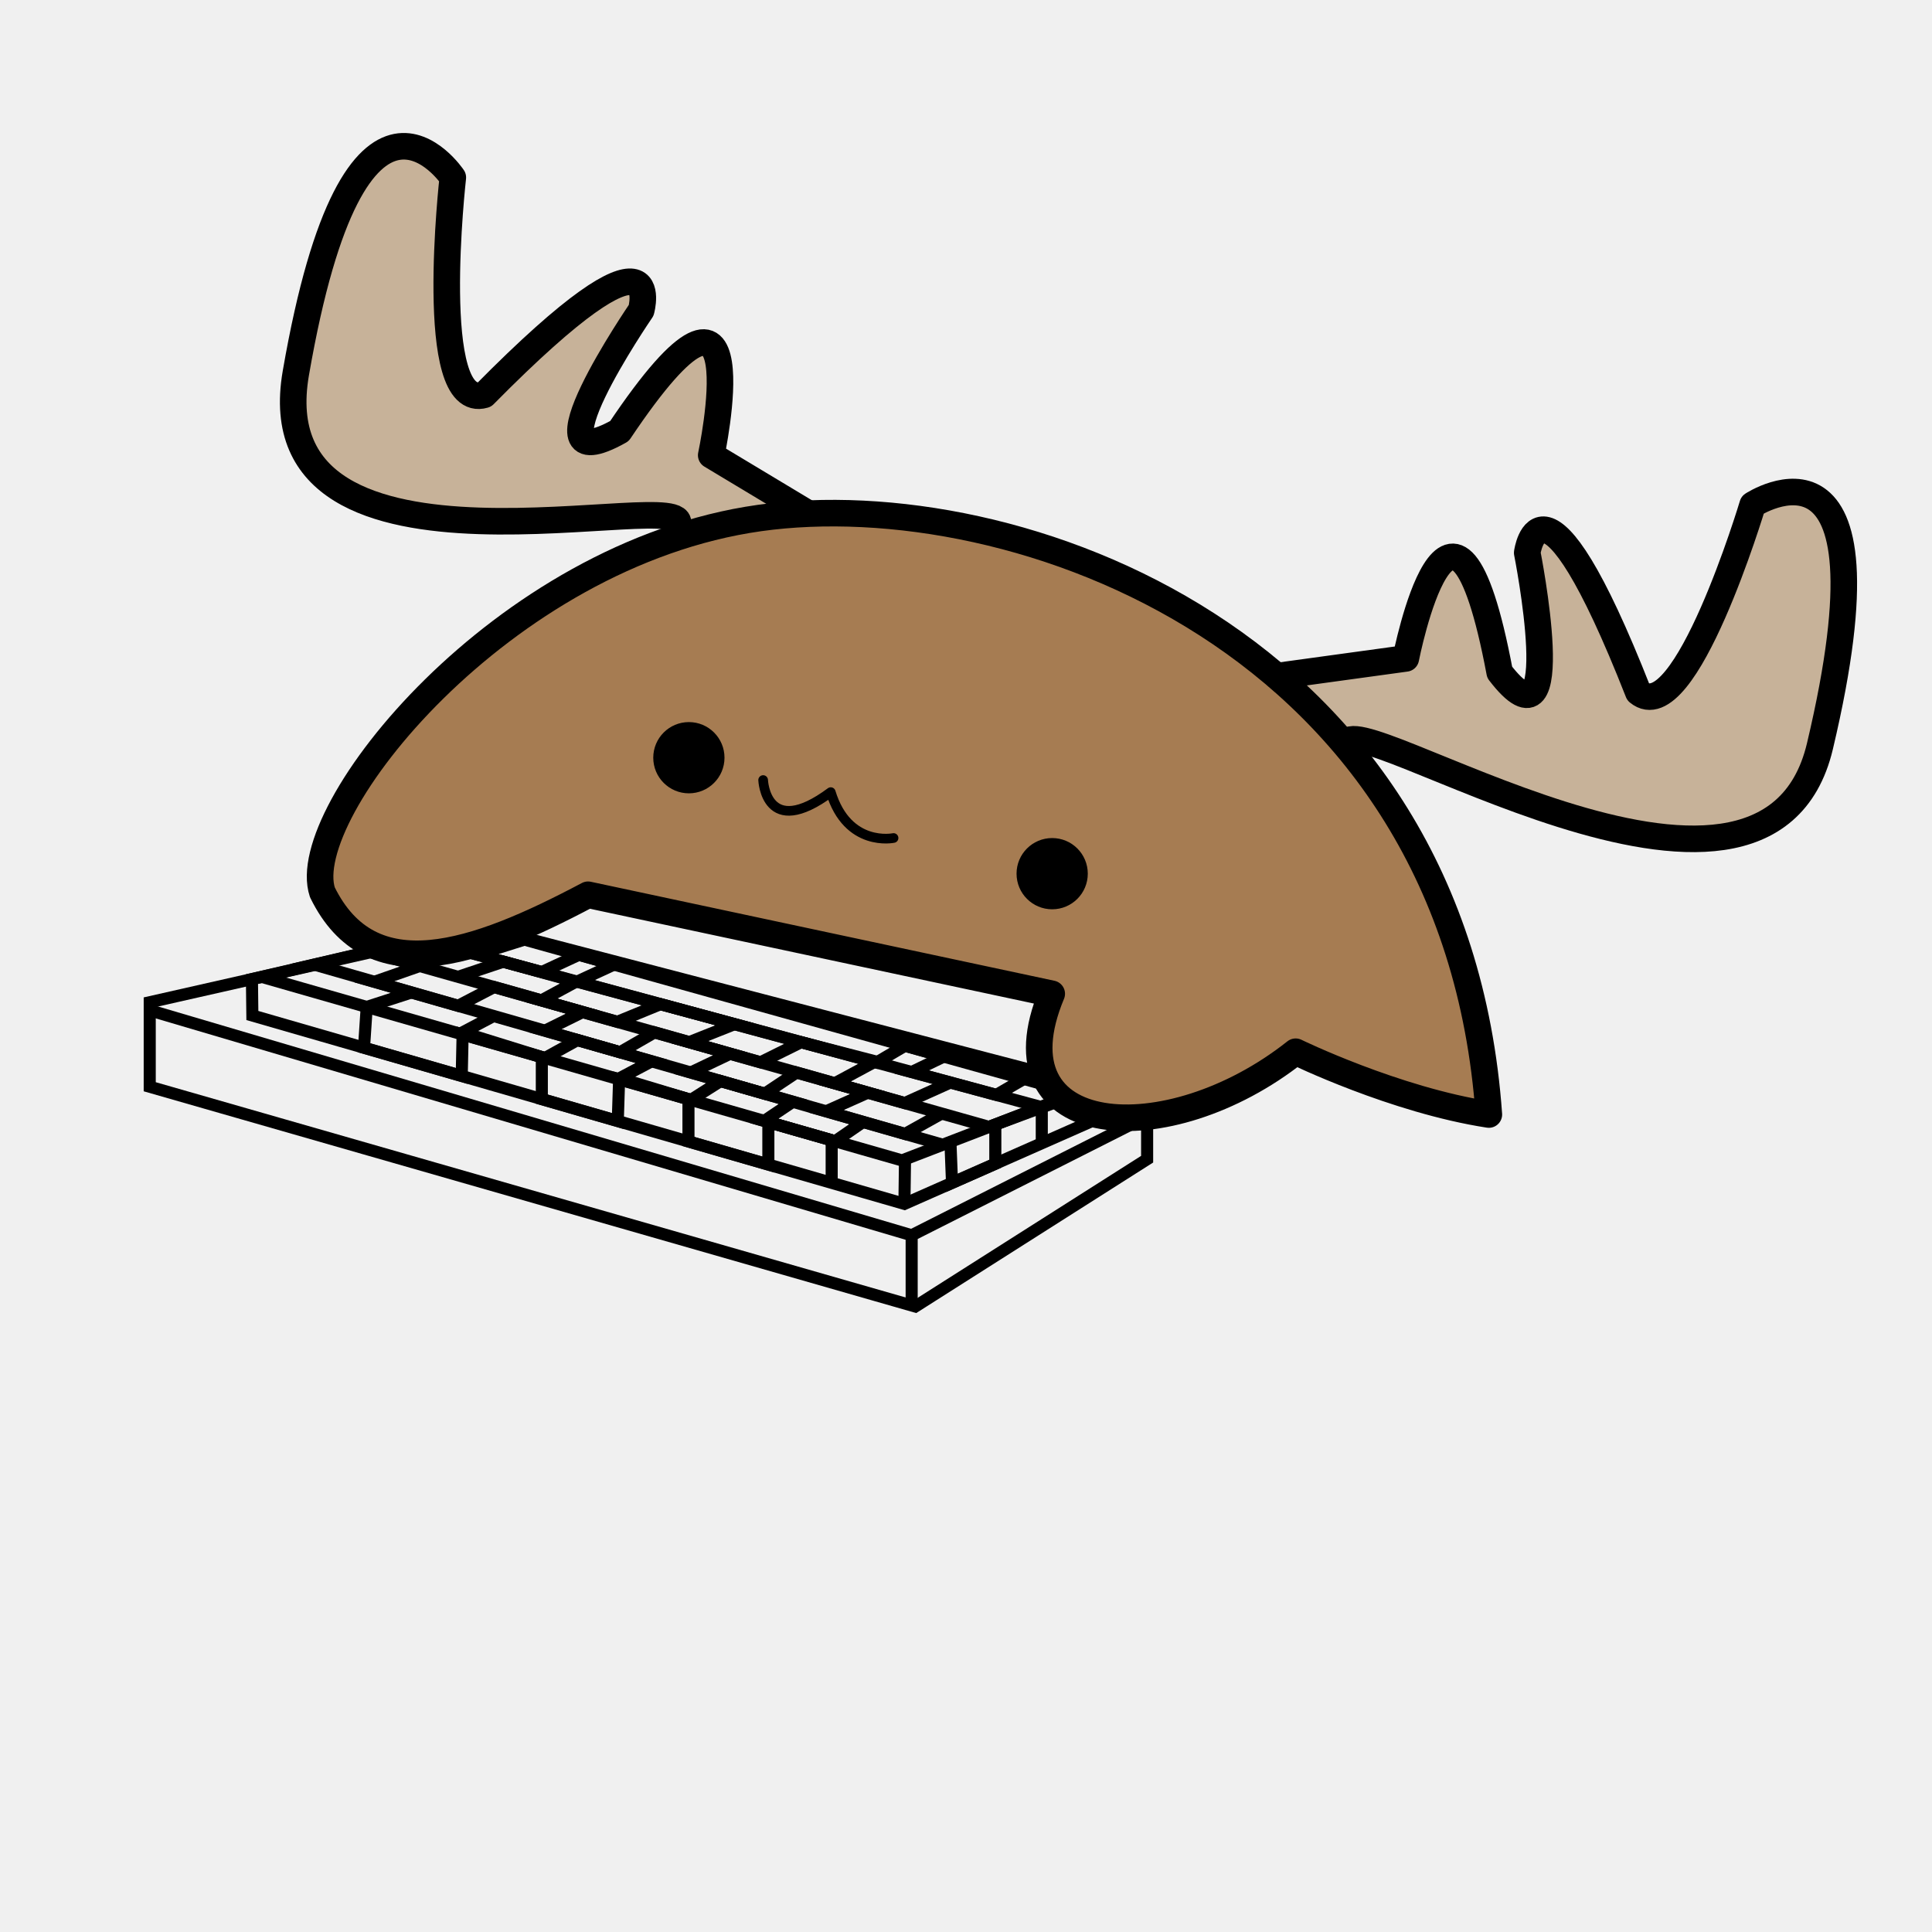
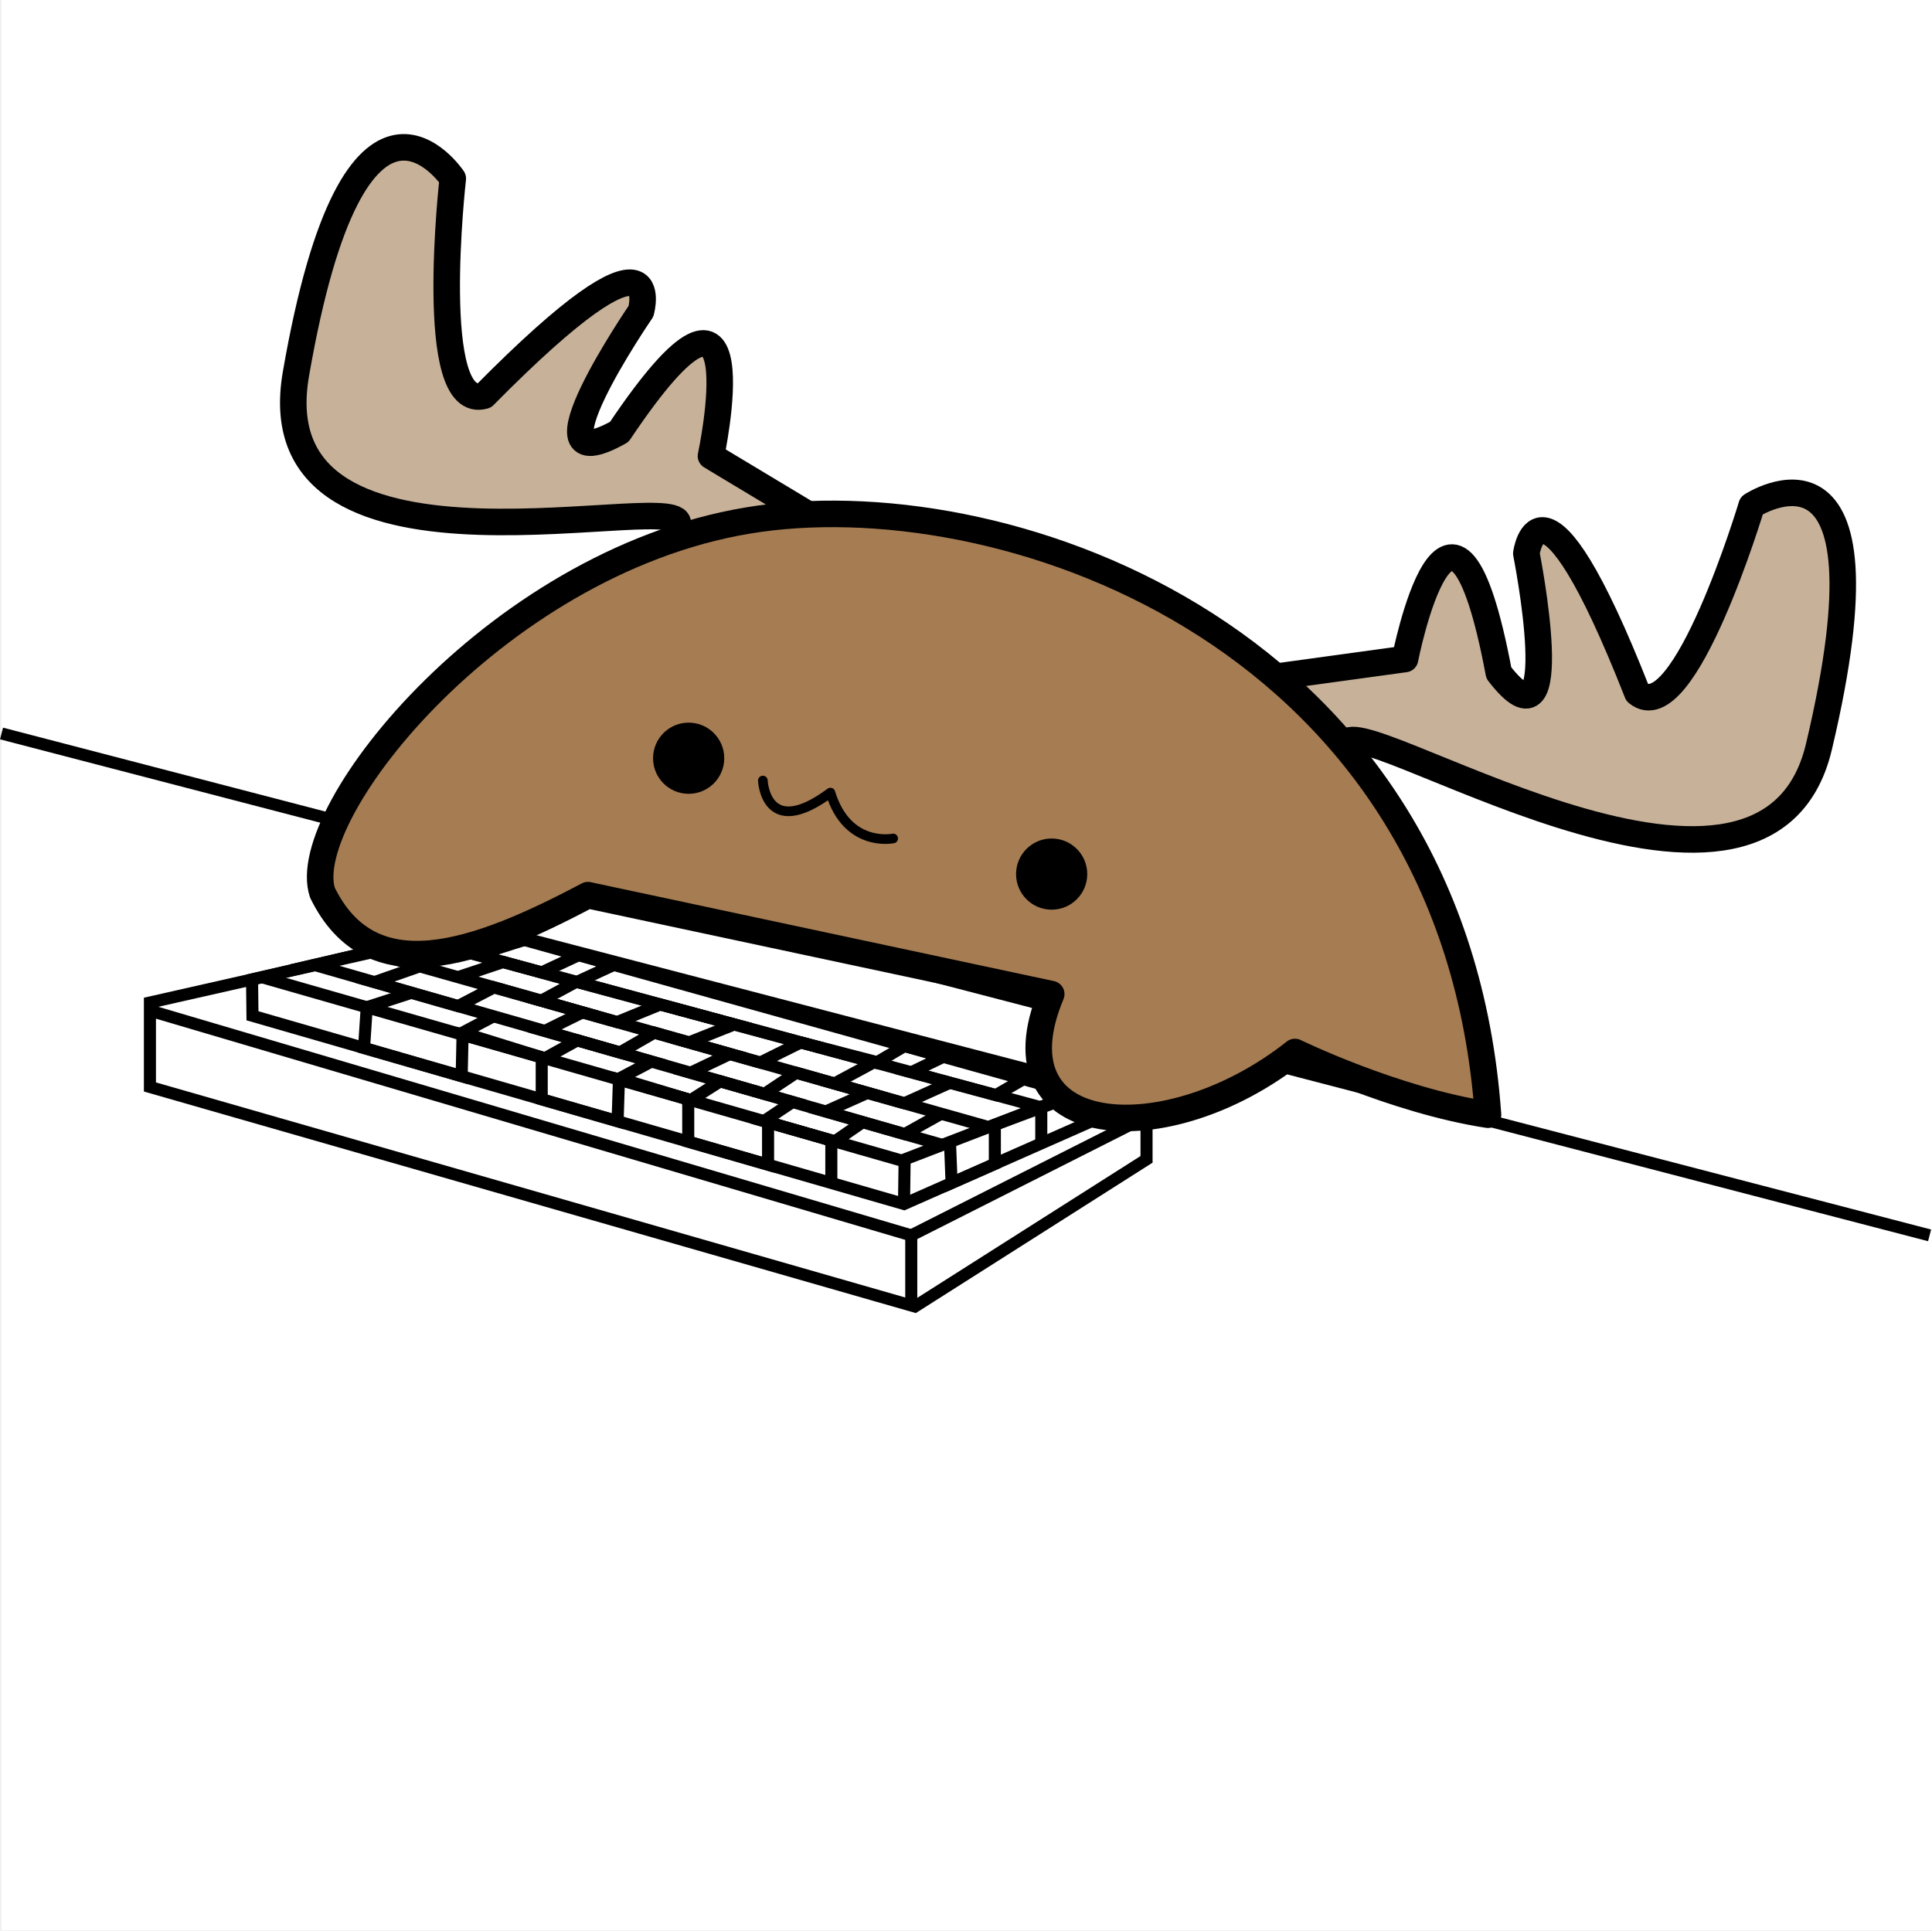
- <svg xmlns="http://www.w3.org/2000/svg" viewBox="0 0 800 800">
+ <svg xmlns="http://www.w3.org/2000/svg" viewBox="0 0 800.63 800">
  <defs>
-     <style>.cls-1,.cls-4{fill:none;}.cls-1,.cls-2,.cls-3,.cls-4{stroke:#000;}.cls-1{stroke-miterlimit:10;stroke-width:5px;}.cls-2{fill:#c7b299;}.cls-2,.cls-3,.cls-4{stroke-linecap:round;stroke-linejoin:round;}.cls-2,.cls-3{stroke-width:11px;}.cls-3{fill:#a67c52;}.cls-4{stroke-width:4px;}</style>
+     <style>.cls-1,.cls-3{fill:#fff;}.cls-2,.cls-6{fill:none;}.cls-2,.cls-3,.cls-4,.cls-5,.cls-6{stroke:#000;}.cls-2,.cls-3{stroke-miterlimit:10;stroke-width:5px;}.cls-4{fill:#c7b299;}.cls-4,.cls-5,.cls-6{stroke-linecap:round;stroke-linejoin:round;}.cls-4,.cls-5{stroke-width:11px;}.cls-5{fill:#a67c52;}.cls-6{stroke-width:4px;}</style>
  </defs>
-   <g id="Layer_3" data-name="Layer 3">
-     <polygon class="cls-1" points="199 384 475 461 475 480 379 541 62 450 62 415 199 384" />
-     <polyline class="cls-1" points="377.5 540.57 377.5 511.5 474.5 462.5" />
-     <line class="cls-1" x1="377.5" y1="511.5" x2="62.5" y2="418.5" />
-     <polygon class="cls-1" points="374.5 498.5 451.5 464.5 451.5 449.5 198.5 383.5 104.32 405.42 104.5 420.5 149.55 433.51 374.5 498.5" />
-     <polyline class="cls-1" points="108.34 404.49 373.5 480.5 445.54 452.78" />
-     <line class="cls-1" x1="374.75" y1="480.02" x2="374.5" y2="498.5" />
-     <polyline class="cls-1" points="393.55 472.78 394.21 489.8 412.14 481.88 412.14 465.63 431.38 458.23 431.38 473.38" />
-     <polyline class="cls-1" points="174.59 389.07 431.5 458.5 409.55 466.63 152.94 394.11 130.14 399.41 390.36 474.01" />
-     <polyline class="cls-1" points="217.16 389.07 197.5 395.26 224.34 402.51 239.7 395.36 254.25 399.41 238.96 406.46 362.95 439.97 374.75 433.03 390.79 437.51 377.5 443.91 412.55 453.38 423.98 446.77" />
-     <polyline class="cls-1" points="189.68 404.49 208.41 398.21 238.5 406.5 224.17 414.24 255.6 423.12 273.5 415.8 304.15 424.08 285.39 431.54 314.9 439.88 331.74 431.54 362.5 439.5 345.65 448.57 374.62 456.76 393.55 448.24" />
-     <polyline class="cls-1" points="389.92 461.08 374.75 469.54 342.07 460.17 359.35 452.44 329.85 444.1 316.65 452.88 286.03 444.1 302.35 436.33 271.04 427.48 256.74 435.71 225.63 426.79 241.26 419.07 204.62 408.71 189.68 416.48 155.03 406.55 173.79 400" />
-     <polyline class="cls-1" points="170.4 410.95 151.85 416.96 150.73 433.86 191.19 445.54 191.56 428.35 224.36 437.75 224.36 455.13 255.81 464.21 256.36 446.92 285.08 455.15 285.08 472.67 318.16 482.22 318.16 464.64 344.38 472.15 344.38 489.8" />
-     <polyline class="cls-1" points="204.4 420.7 191.5 427.5 225.64 438.11 239.13 430.66 269.83 439.46 256.5 446.5 286.09 455.44 298.38 447.64 328.3 456.22 316.45 464.15 345.79 472.56 357.4 464.56" />
-   </g>
  <g id="Layer_2" data-name="Layer 2">
-     <path class="cls-2" d="M342.93,217.61,294.5,188.5s21-98-38-10c-41,23,9-50,9-50s12-43-65,35c-24,7-13-90-13-90s-40.44-60.73-65,81c-16.8,96.91,166.53,45.23,158,63" />
-     <path class="cls-2" d="M526.12,280.32l56-7.69s19.27-98.36,38.87,5.76c28.63,37.28,11.4-49.5,11.4-49.5s5.9-44.26,46,57.76C697.66,302.53,725.73,209,725.73,209s61.07-39.91,27.86,100c-22.7,95.69-196.94-20.27-196.09-.58" />
-     <path class="cls-3" d="M133.5,369.5c-11-33,74.22-140,181-155,105.5-14.79,288,50,302,247-39-6-80-26-80-26-53,42-126.4,36.84-101-24l-192-41C196.48,395.42,153.55,410.37,133.5,369.5Z" />
-     <circle cx="285.25" cy="313.75" r="14.75" />
-     <circle cx="435.68" cy="361.77" r="14.75" />
-     <path class="cls-4" d="M316,323s1,25,28,5c7,23,26,19,26,19" />
+     <g id="Layer_6" data-name="Layer 6">
+       <rect class="cls-1" x="0.63" width="800" height="800" />
+     </g>
+     <g id="Layer_5" data-name="Layer 5">
+       <line class="cls-2" x1="799.63" y1="512" x2="0.63" y2="304" />
+     </g>
+     <g id="Layer_3" data-name="Layer 3">
+       <polygon class="cls-3" points="199.13 384.5 475.13 461.5 475.13 480.5 379.13 541.5 62.13 450.5 62.13 415.5 199.13 384.5" />
+       <polyline class="cls-2" points="377.63 541.07 377.63 512 474.63 463" />
+       <line class="cls-2" x1="377.63" y1="512" x2="62.63" y2="419" />
+       <polygon class="cls-2" points="374.63 499 451.63 465 451.63 450 198.63 384 104.45 405.92 104.63 421 149.68 434.01 374.63 499" />
+       <polyline class="cls-2" points="108.47 404.99 373.63 481 445.67 453.28" />
+       <line class="cls-2" x1="374.88" y1="480.52" x2="374.63" y2="499" />
+       <polyline class="cls-2" points="393.68 473.28 394.34 490.3 412.27 482.38 412.27 466.13 431.51 458.73 431.51 473.88" />
+       <polyline class="cls-2" points="174.72 389.57 431.63 459 409.68 467.13 153.07 394.61 130.27 399.91 390.49 474.51" />
+       <polyline class="cls-2" points="217.29 389.57 197.63 395.76 224.47 403.01 239.83 395.86 254.38 399.91 239.09 406.96 363.08 440.47 374.88 433.53 390.92 438.01 377.63 444.41 412.68 453.88 424.11 447.27" />
+       <polyline class="cls-2" points="189.81 404.99 208.54 398.71 238.63 407 224.3 414.74 255.73 423.62 273.63 416.3 304.28 424.58 285.52 432.04 315.03 440.38 331.87 432.04 362.63 440 345.78 449.07 374.75 457.26 393.68 448.74" />
+       <polyline class="cls-2" points="390.05 461.58 374.88 470.04 342.2 460.67 359.48 452.94 329.98 444.6 316.78 453.38 286.16 444.6 302.48 436.83 271.17 427.98 256.87 436.21 225.76 427.29 241.39 419.57 204.75 409.21 189.81 416.98 155.16 407.05 173.92 400.5" />
+       <polyline class="cls-2" points="170.53 411.45 151.98 417.46 150.86 434.36 191.32 446.04 191.69 428.85 224.49 438.25 224.49 455.63 255.94 464.71 256.49 447.42 285.21 455.65 285.21 473.17 318.29 482.72 318.29 465.14 344.51 472.65 344.51 490.3" />
+       <polyline class="cls-2" points="204.53 421.2 191.63 428 225.77 438.61 239.25 431.16 269.96 439.96 256.63 447 286.22 455.94 298.51 448.14 328.43 456.72 316.58 464.65 345.92 473.06 357.53 465.06" />
+     </g>
+     <g id="Layer_2-2" data-name="Layer 2">
+       <path class="cls-4" d="M343.06,218.11,294.63,189s21-98-38-10c-41,23,9-50,9-50s12-43-65,35c-24,7-13-90-13-90s-40.44-60.73-65,81c-16.8,96.91,166.53,45.23,158,63" />
+       <path class="cls-4" d="M526.25,280.82l56-7.69s19.27-98.36,38.87,5.76c28.63,37.28,11.4-49.5,11.4-49.5s5.9-44.26,46,57.76c19.31,15.88,47.38-77.62,47.38-77.62s61.07-39.91,27.86,100C731,405.27,556.78,289.31,557.63,309" />
+       <path class="cls-5" d="M133.63,370c-11-33,74.22-140,181-155,105.5-14.79,288,50,302,247-39-6-80-26-80-26-53,42-126.4,36.84-101-24l-192-41C196.61,395.92,153.68,410.87,133.63,370Z" />
+       <circle cx="285.38" cy="314.25" r="14.75" />
+       <circle cx="435.81" cy="362.27" r="14.75" />
+       <path class="cls-6" d="M316.13,323.5s1,25,28,5c7,23,26,19,26,19" />
+     </g>
  </g>
</svg>
